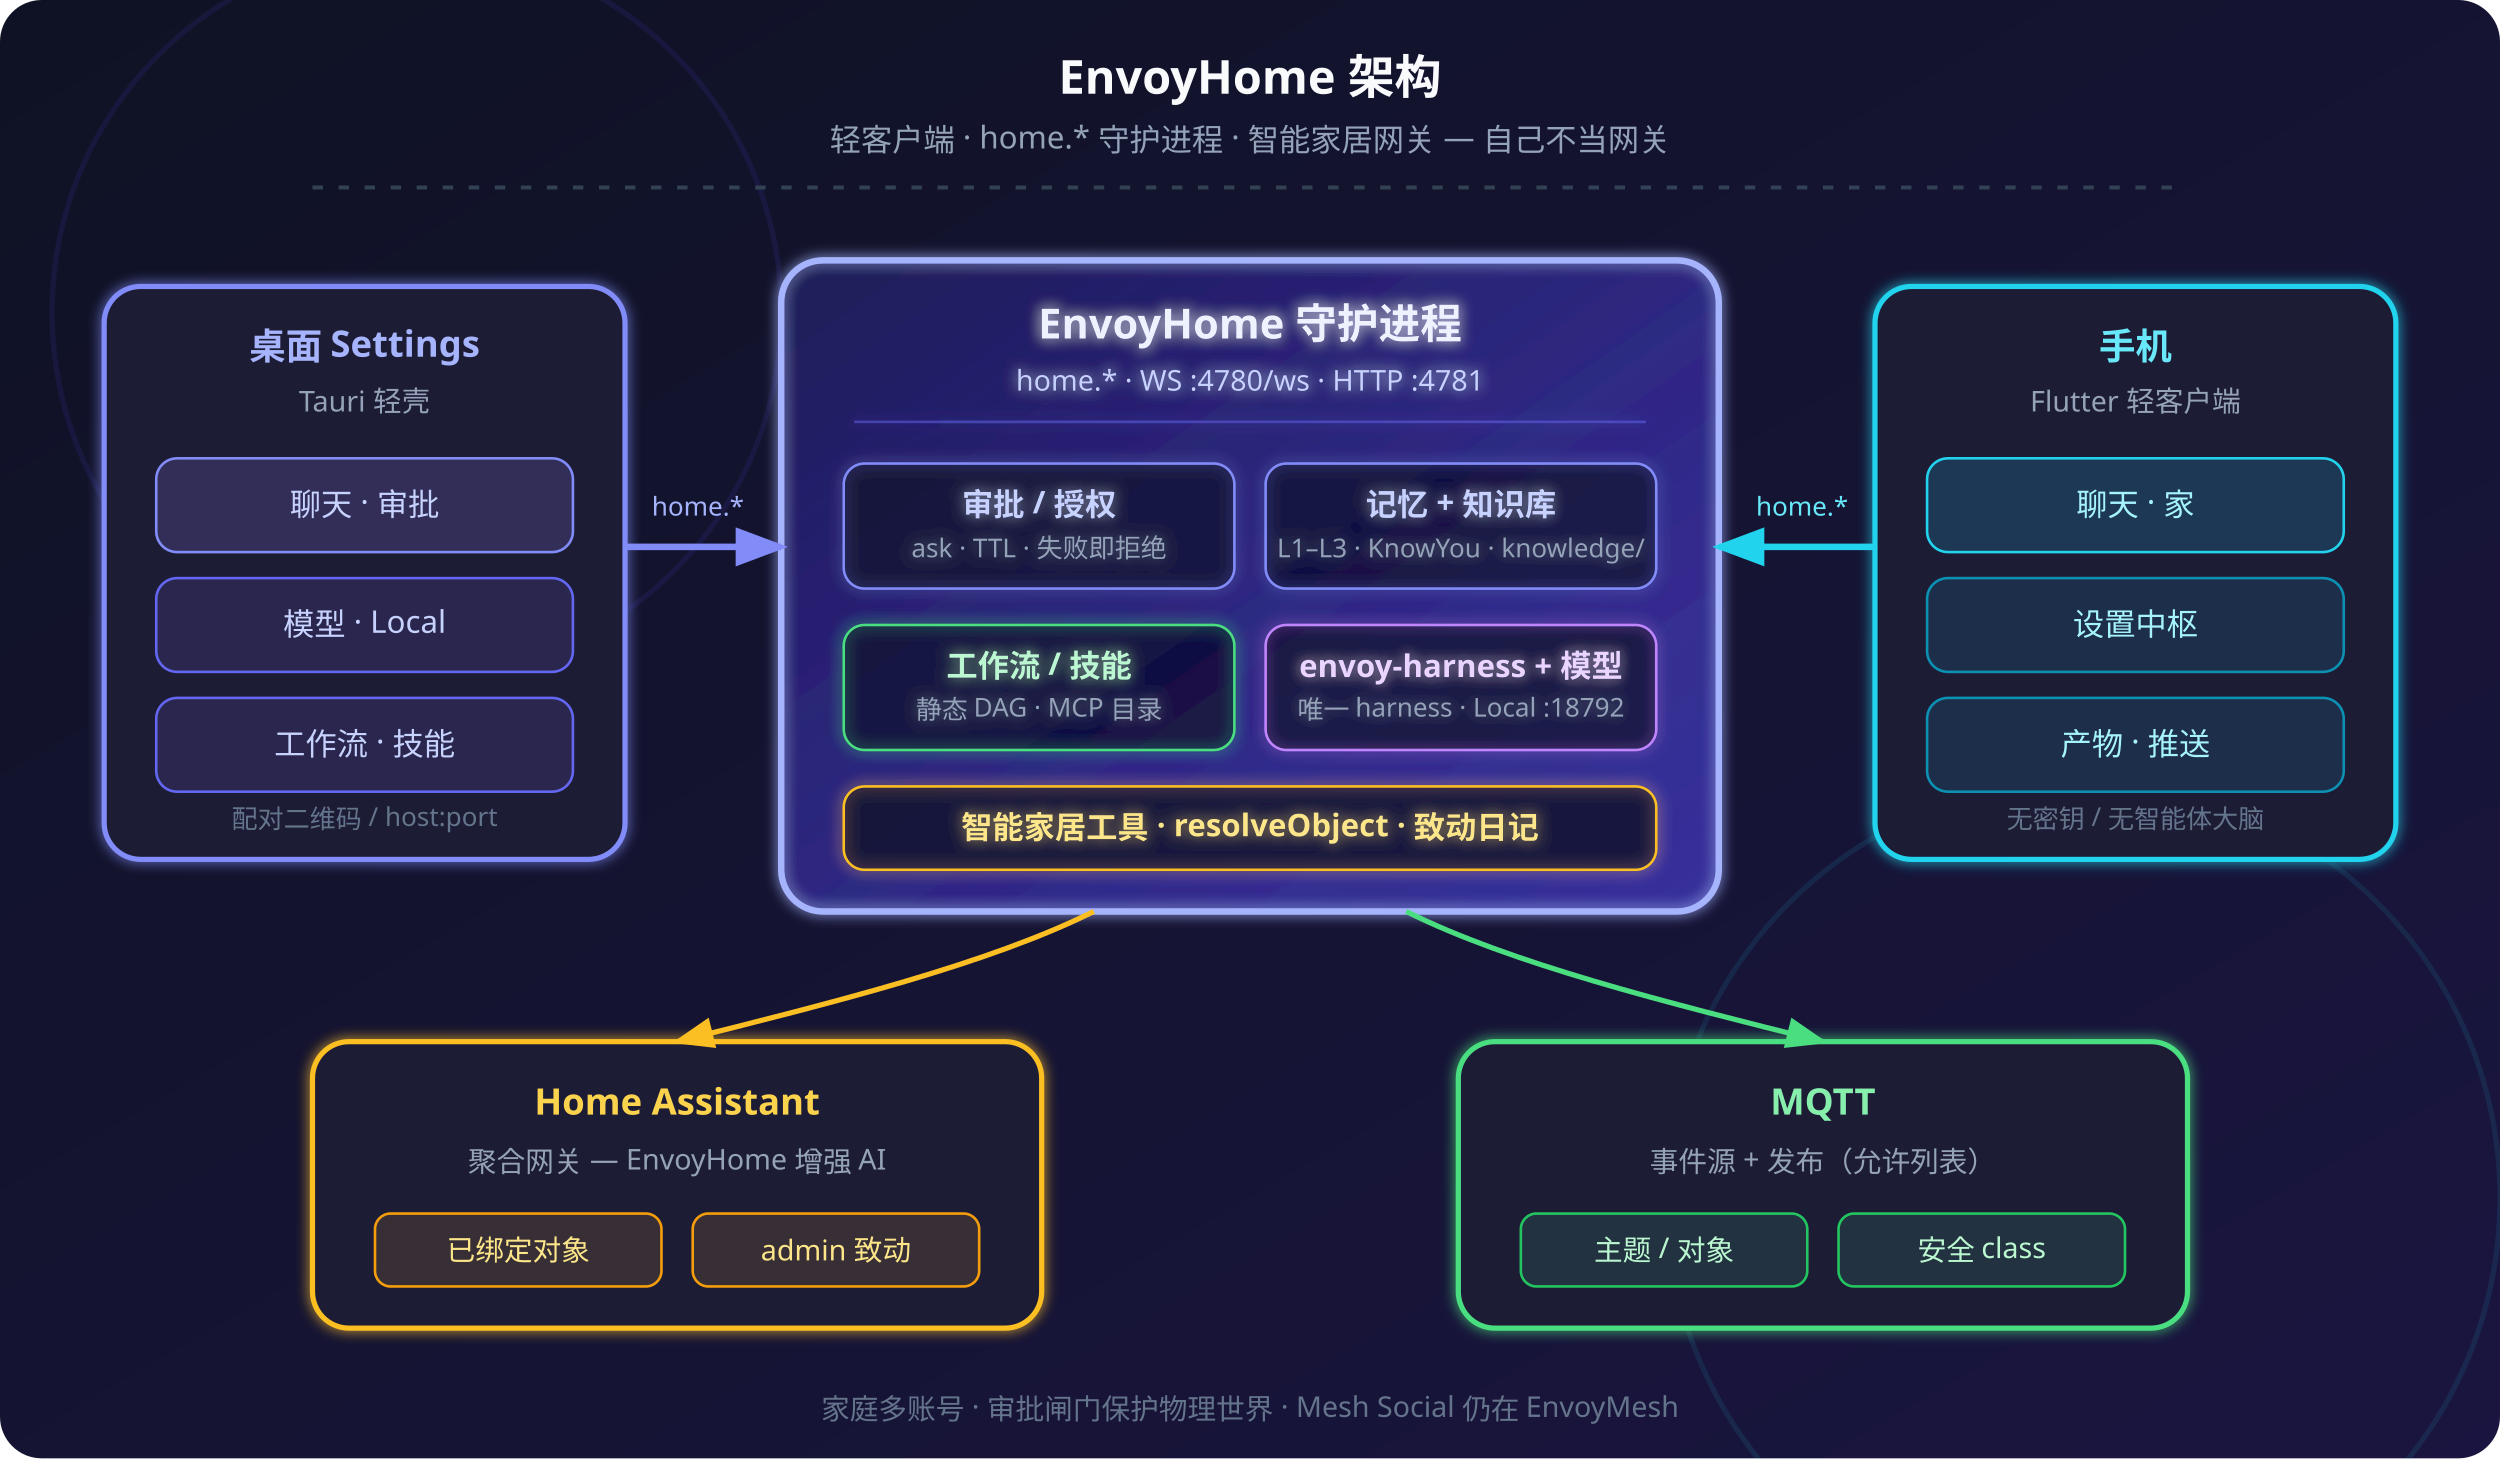
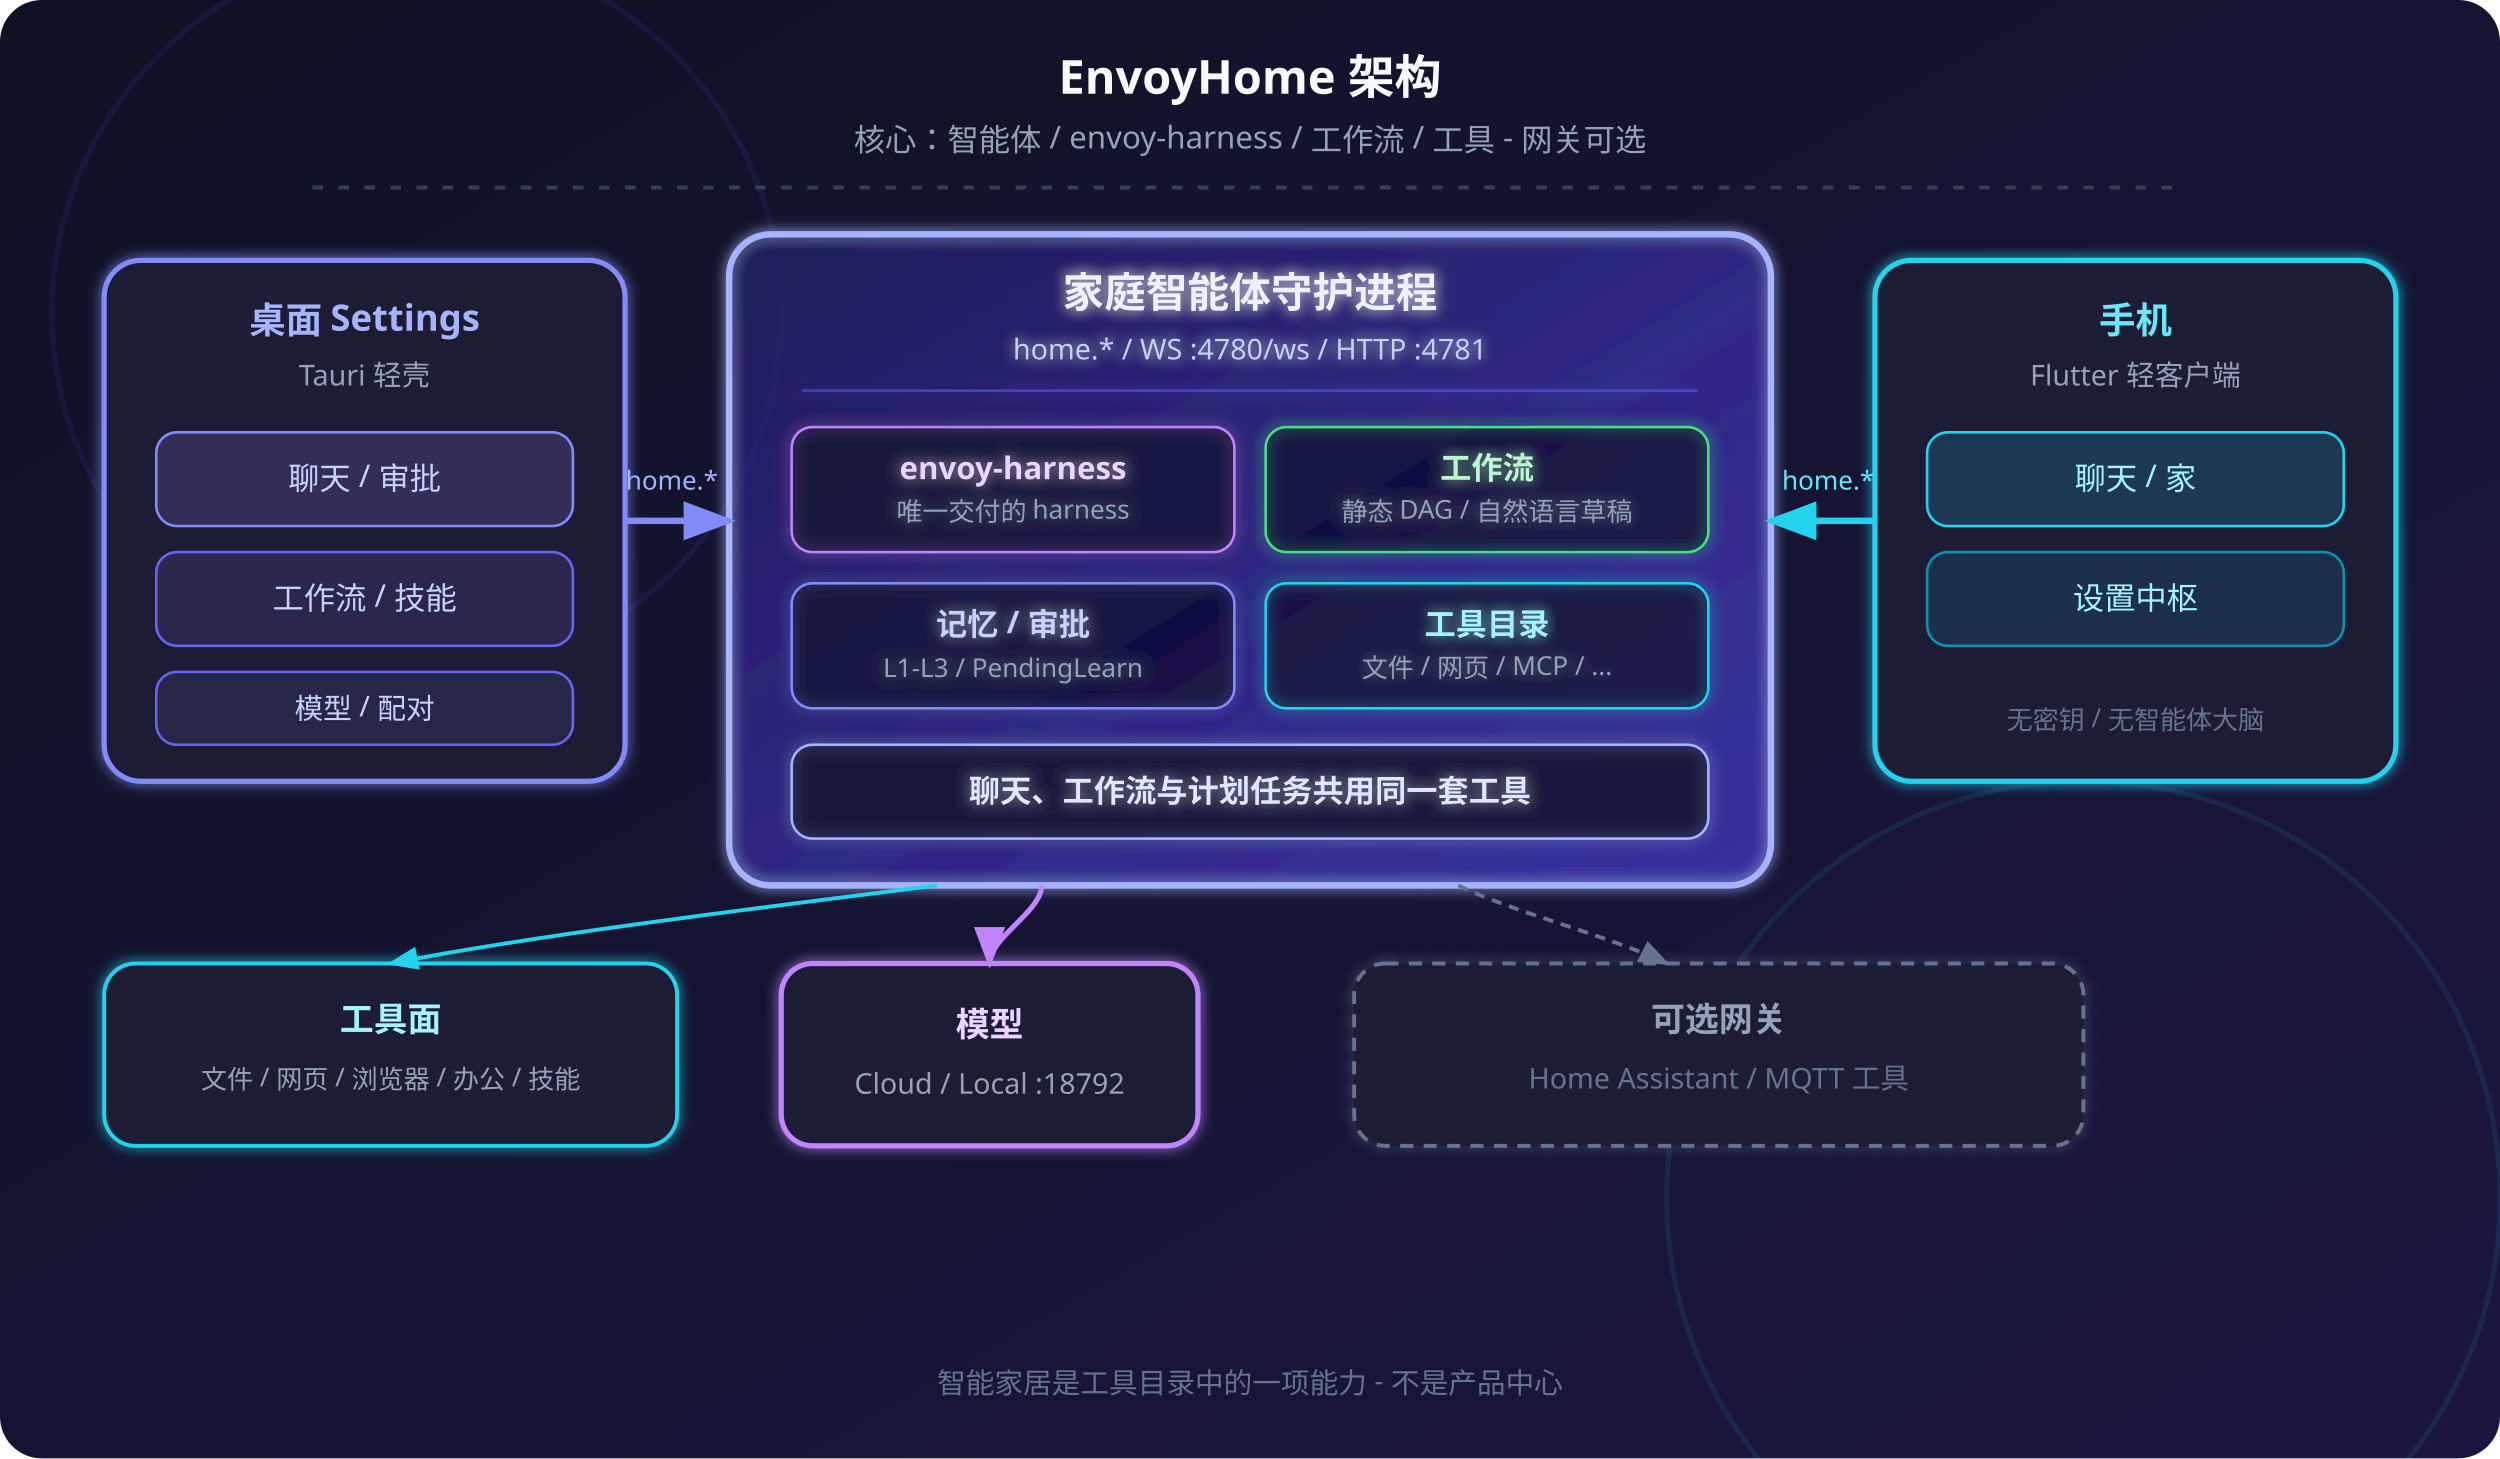
<svg xmlns="http://www.w3.org/2000/svg" viewBox="0 0 960 560" role="img" aria-label="EnvoyHome 架构">
  <defs>
    <linearGradient id="bg" x1="0%" y1="0%" x2="100%" y2="100%">
      <stop offset="0%" stop-color="#0f1224" />
      <stop offset="100%" stop-color="#1a1540" />
    </linearGradient>
    <linearGradient id="homeGrad" x1="0%" y1="0%" x2="100%" y2="100%">
      <stop offset="0%" stop-color="#211962" stop-opacity="0.55" />
      <stop offset="100%" stop-color="#4f46e5" stop-opacity="0.35" />
    </linearGradient>
    <filter id="soft" x="-20%" y="-20%" width="140%" height="140%">
      <feGaussianBlur stdDeviation="2.5" result="b" />
      <feMerge>
        <feMergeNode in="b" />
        <feMergeNode in="SourceGraphic" />
      </feMerge>
    </filter>
    <marker id="arrIndigo" markerWidth="8" markerHeight="6" refX="7" refY="3" orient="auto">
      <path d="M0,0 L8,3 L0,6 Z" fill="#818cf8" />
    </marker>
    <marker id="arrCyan" markerWidth="8" markerHeight="6" refX="7" refY="3" orient="auto">
      <path d="M0,0 L8,3 L0,6 Z" fill="#22d3ee" />
    </marker>
-     <marker id="arrAmber" markerWidth="8" markerHeight="6" refX="7" refY="3" orient="auto">
-       <path d="M0,0 L8,3 L0,6 Z" fill="#fbbf24" />
+     <marker id="arrPurple" markerWidth="8" markerHeight="6" refX="7" refY="3" orient="auto">
+       <path d="M0,0 L8,3 L0,6 Z" fill="#c084fc" />
    </marker>
-     <marker id="arrGreen" markerWidth="8" markerHeight="6" refX="7" refY="3" orient="auto">
-       <path d="M0,0 L8,3 L0,6 Z" fill="#4ade80" />
+     <marker id="arrMuted" markerWidth="8" markerHeight="6" refX="7" refY="3" orient="auto">
+       <path d="M0,0 L8,3 L0,6 Z" fill="#64748b" />
    </marker>
  </defs>
  <rect width="960" height="560" rx="16" fill="url(#bg)" />
  <circle cx="160" cy="120" r="140" fill="none" stroke="#4f46e5" stroke-opacity="0.12" stroke-width="2" />
  <circle cx="800" cy="460" r="160" fill="none" stroke="#22d3ee" stroke-opacity="0.1" stroke-width="2" />
  <text x="480" y="36" text-anchor="middle" font-family="system-ui,Segoe UI,sans-serif" font-size="18" font-weight="700" fill="#f8fafc">EnvoyHome 架构</text>
-   <text x="480" y="58" text-anchor="middle" font-family="system-ui,Segoe UI,sans-serif" font-size="12" fill="#94a3b8">轻客户端 · home.* 守护进程 · 智能家居网关 — 自己不当网关</text>
+   <text x="480" y="58" text-anchor="middle" font-family="system-ui,Segoe UI,sans-serif" font-size="12" fill="#94a3b8">核心：智能体 / envoy-harness / 工作流 / 工具 - 网关可选</text>
  <line x1="120" y1="72" x2="840" y2="72" stroke="#334155" stroke-width="1.5" stroke-dasharray="4 6" />
-   <g transform="translate(40,110)" filter="url(#soft)">
-     <rect width="200" height="220" rx="14" fill="#1e1b36" stroke="#818cf8" stroke-width="2" />
+   <g transform="translate(40,100)" filter="url(#soft)">
+     <rect width="200" height="200" rx="14" fill="#1e1b36" stroke="#818cf8" stroke-width="2" />
    <text x="100" y="28" text-anchor="middle" font-family="system-ui,Segoe UI,sans-serif" font-size="14" font-weight="700" fill="#a5b4fc">桌面 Settings</text>
    <text x="100" y="48" text-anchor="middle" font-family="system-ui,Segoe UI,sans-serif" font-size="11" fill="#94a3b8">Tauri 轻壳</text>
    <rect x="20" y="66" width="160" height="36" rx="8" fill="rgba(129,140,248,0.18)" stroke="#818cf8" stroke-width="1" />
-     <text x="100" y="88" text-anchor="middle" font-family="system-ui,Segoe UI,sans-serif" font-size="12" fill="#c7d2fe">聊天 · 审批</text>
+     <text x="100" y="88" text-anchor="middle" font-family="system-ui,Segoe UI,sans-serif" font-size="12" fill="#c7d2fe">聊天 / 审批</text>
    <rect x="20" y="112" width="160" height="36" rx="8" fill="rgba(129,140,248,0.12)" stroke="#6366f1" stroke-width="1" />
-     <text x="100" y="134" text-anchor="middle" font-family="system-ui,Segoe UI,sans-serif" font-size="12" fill="#c7d2fe">模型 · Local</text>
-     <rect x="20" y="158" width="160" height="36" rx="8" fill="rgba(129,140,248,0.12)" stroke="#6366f1" stroke-width="1" />
-     <text x="100" y="180" text-anchor="middle" font-family="system-ui,Segoe UI,sans-serif" font-size="12" fill="#c7d2fe">工作流 · 技能</text>
-     <text x="100" y="208" text-anchor="middle" font-family="system-ui,Segoe UI,sans-serif" font-size="10" fill="#64748b">配对二维码 / host:port</text>
+     <text x="100" y="134" text-anchor="middle" font-family="system-ui,Segoe UI,sans-serif" font-size="12" fill="#c7d2fe">工作流 / 技能</text>
+     <rect x="20" y="158" width="160" height="28" rx="8" fill="rgba(129,140,248,0.1)" stroke="#6366f1" stroke-width="1" />
+     <text x="100" y="176" text-anchor="middle" font-family="system-ui,Segoe UI,sans-serif" font-size="11" fill="#c7d2fe">模型 / 配对</text>
  </g>
-   <g transform="translate(720,110)" filter="url(#soft)">
-     <rect width="200" height="220" rx="14" fill="#1e1b36" stroke="#22d3ee" stroke-width="2" />
+   <g transform="translate(720,100)" filter="url(#soft)">
+     <rect width="200" height="200" rx="14" fill="#1e1b36" stroke="#22d3ee" stroke-width="2" />
    <text x="100" y="28" text-anchor="middle" font-family="system-ui,Segoe UI,sans-serif" font-size="14" font-weight="700" fill="#67e8f9">手机</text>
    <text x="100" y="48" text-anchor="middle" font-family="system-ui,Segoe UI,sans-serif" font-size="11" fill="#94a3b8">Flutter 轻客户端</text>
    <rect x="20" y="66" width="160" height="36" rx="8" fill="rgba(34,211,238,0.16)" stroke="#22d3ee" stroke-width="1" />
-     <text x="100" y="88" text-anchor="middle" font-family="system-ui,Segoe UI,sans-serif" font-size="12" fill="#a5f3fc">聊天 · 家</text>
+     <text x="100" y="88" text-anchor="middle" font-family="system-ui,Segoe UI,sans-serif" font-size="12" fill="#a5f3fc">聊天 / 家</text>
    <rect x="20" y="112" width="160" height="36" rx="8" fill="rgba(34,211,238,0.1)" stroke="#0891b2" stroke-width="1" />
    <text x="100" y="134" text-anchor="middle" font-family="system-ui,Segoe UI,sans-serif" font-size="12" fill="#a5f3fc">设置中枢</text>
-     <rect x="20" y="158" width="160" height="36" rx="8" fill="rgba(34,211,238,0.1)" stroke="#0891b2" stroke-width="1" />
-     <text x="100" y="180" text-anchor="middle" font-family="system-ui,Segoe UI,sans-serif" font-size="12" fill="#a5f3fc">产物 · 推送</text>
-     <text x="100" y="208" text-anchor="middle" font-family="system-ui,Segoe UI,sans-serif" font-size="10" fill="#64748b">无密钥 / 无智能体大脑</text>
+     <text x="100" y="180" text-anchor="middle" font-family="system-ui,Segoe UI,sans-serif" font-size="10" fill="#64748b">无密钥 / 无智能体大脑</text>
  </g>
-   <g transform="translate(300,100)" filter="url(#soft)">
-     <rect width="360" height="250" rx="16" fill="url(#homeGrad)" stroke="#a5b4fc" stroke-width="2.5" />
-     <text x="180" y="30" text-anchor="middle" font-family="system-ui,Segoe UI,sans-serif" font-size="16" font-weight="700" fill="#eef2ff">EnvoyHome 守护进程</text>
-     <text x="180" y="50" text-anchor="middle" font-family="system-ui,Segoe UI,sans-serif" font-size="11" fill="#c7d2fe">home.* · WS :4780/ws · HTTP :4781</text>
-     <line x1="28" y1="62" x2="332" y2="62" stroke="#6366f1" stroke-opacity="0.5" stroke-width="1" />
-     <rect x="24" y="78" width="150" height="48" rx="8" fill="rgba(15,18,36,0.55)" stroke="#818cf8" stroke-width="1" />
-     <text x="99" y="98" text-anchor="middle" font-family="system-ui,Segoe UI,sans-serif" font-size="12" font-weight="600" fill="#c7d2fe">审批 / 授权</text>
-     <text x="99" y="114" text-anchor="middle" font-family="system-ui,Segoe UI,sans-serif" font-size="10" fill="#94a3b8">ask · TTL · 失败即拒绝</text>
-     <rect x="186" y="78" width="150" height="48" rx="8" fill="rgba(15,18,36,0.55)" stroke="#818cf8" stroke-width="1" />
-     <text x="261" y="98" text-anchor="middle" font-family="system-ui,Segoe UI,sans-serif" font-size="12" font-weight="600" fill="#c7d2fe">记忆 + 知识库</text>
-     <text x="261" y="114" text-anchor="middle" font-family="system-ui,Segoe UI,sans-serif" font-size="10" fill="#94a3b8">L1–L3 · KnowYou · knowledge/</text>
-     <rect x="24" y="140" width="150" height="48" rx="8" fill="rgba(15,18,36,0.55)" stroke="#4ade80" stroke-width="1" />
-     <text x="99" y="160" text-anchor="middle" font-family="system-ui,Segoe UI,sans-serif" font-size="12" font-weight="600" fill="#bbf7d0">工作流 / 技能</text>
-     <text x="99" y="176" text-anchor="middle" font-family="system-ui,Segoe UI,sans-serif" font-size="10" fill="#94a3b8">静态 DAG · MCP 目录</text>
-     <rect x="186" y="140" width="150" height="48" rx="8" fill="rgba(15,18,36,0.55)" stroke="#c084fc" stroke-width="1" />
-     <text x="261" y="160" text-anchor="middle" font-family="system-ui,Segoe UI,sans-serif" font-size="12" font-weight="600" fill="#e9d5ff">envoy-harness + 模型</text>
-     <text x="261" y="176" text-anchor="middle" font-family="system-ui,Segoe UI,sans-serif" font-size="10" fill="#94a3b8">唯一 harness · Local :18792</text>
-     <rect x="24" y="202" width="312" height="32" rx="8" fill="rgba(15,18,36,0.65)" stroke="#fbbf24" stroke-width="1" />
-     <text x="180" y="222" text-anchor="middle" font-family="system-ui,Segoe UI,sans-serif" font-size="12" font-weight="600" fill="#fde68a">智能家居工具 · resolveObject · 致动日记</text>
+   <g transform="translate(280,90)" filter="url(#soft)">
+     <rect width="400" height="250" rx="16" fill="url(#homeGrad)" stroke="#a5b4fc" stroke-width="2.5" />
+     <text x="200" y="28" text-anchor="middle" font-family="system-ui,Segoe UI,sans-serif" font-size="16" font-weight="700" fill="#eef2ff">家庭智能体守护进程</text>
+     <text x="200" y="48" text-anchor="middle" font-family="system-ui,Segoe UI,sans-serif" font-size="11" fill="#c7d2fe">home.* / WS :4780/ws / HTTP :4781</text>
+     <line x1="28" y1="60" x2="372" y2="60" stroke="#6366f1" stroke-opacity="0.5" stroke-width="1" />
+     <rect x="24" y="74" width="170" height="48" rx="8" fill="rgba(15,18,36,0.55)" stroke="#c084fc" stroke-width="1" />
+     <text x="109" y="94" text-anchor="middle" font-family="system-ui,Segoe UI,sans-serif" font-size="12" font-weight="600" fill="#e9d5ff">envoy-harness</text>
+     <text x="109" y="110" text-anchor="middle" font-family="system-ui,Segoe UI,sans-serif" font-size="10" fill="#94a3b8">唯一交付的 harness</text>
+     <rect x="206" y="74" width="170" height="48" rx="8" fill="rgba(15,18,36,0.55)" stroke="#4ade80" stroke-width="1" />
+     <text x="291" y="94" text-anchor="middle" font-family="system-ui,Segoe UI,sans-serif" font-size="12" font-weight="600" fill="#bbf7d0">工作流</text>
+     <text x="291" y="110" text-anchor="middle" font-family="system-ui,Segoe UI,sans-serif" font-size="10" fill="#94a3b8">静态 DAG / 自然语言草稿</text>
+     <rect x="24" y="134" width="170" height="48" rx="8" fill="rgba(15,18,36,0.55)" stroke="#818cf8" stroke-width="1" />
+     <text x="109" y="154" text-anchor="middle" font-family="system-ui,Segoe UI,sans-serif" font-size="12" font-weight="600" fill="#c7d2fe">记忆 / 审批</text>
+     <text x="109" y="170" text-anchor="middle" font-family="system-ui,Segoe UI,sans-serif" font-size="10" fill="#94a3b8">L1-L3 / PendingLearn</text>
+     <rect x="206" y="134" width="170" height="48" rx="8" fill="rgba(15,18,36,0.55)" stroke="#22d3ee" stroke-width="1" />
+     <text x="291" y="154" text-anchor="middle" font-family="system-ui,Segoe UI,sans-serif" font-size="12" font-weight="600" fill="#a5f3fc">工具目录</text>
+     <text x="291" y="170" text-anchor="middle" font-family="system-ui,Segoe UI,sans-serif" font-size="10" fill="#94a3b8">文件 / 网页 / MCP / ...</text>
+     <rect x="24" y="196" width="352" height="36" rx="8" fill="rgba(15,18,36,0.65)" stroke="#a5b4fc" stroke-width="1" />
+     <text x="200" y="218" text-anchor="middle" font-family="system-ui,Segoe UI,sans-serif" font-size="12" font-weight="600" fill="#e0e7ff">聊天、工作流与计划任务共用同一套工具</text>
  </g>
-   <path d="M240,210 C270,210 275,210 300,210" fill="none" stroke="#818cf8" stroke-width="2.5" marker-end="url(#arrIndigo)" />
-   <text x="268" y="198" text-anchor="middle" font-family="system-ui,sans-serif" font-size="10" fill="#a5b4fc">home.*</text>
-   <path d="M720,210 C690,210 685,210 660,210" fill="none" stroke="#22d3ee" stroke-width="2.5" marker-end="url(#arrCyan)" />
-   <text x="692" y="198" text-anchor="middle" font-family="system-ui,sans-serif" font-size="10" fill="#67e8f9">home.*</text>
-   <g transform="translate(120,400)" filter="url(#soft)">
-     <rect width="280" height="110" rx="14" fill="#1e1b36" stroke="#fbbf24" stroke-width="2" />
-     <text x="140" y="28" text-anchor="middle" font-family="system-ui,Segoe UI,sans-serif" font-size="14" font-weight="700" fill="#fcd34d">Home Assistant</text>
-     <text x="140" y="50" text-anchor="middle" font-family="system-ui,Segoe UI,sans-serif" font-size="11" fill="#94a3b8">聚合网关 — EnvoyHome 增强 AI</text>
-     <rect x="24" y="66" width="110" height="28" rx="6" fill="rgba(251,191,36,0.12)" stroke="#f59e0b" stroke-width="1" />
-     <text x="79" y="84" text-anchor="middle" font-family="system-ui,Segoe UI,sans-serif" font-size="11" fill="#fde68a">已绑定对象</text>
-     <rect x="146" y="66" width="110" height="28" rx="6" fill="rgba(251,191,36,0.12)" stroke="#f59e0b" stroke-width="1" />
-     <text x="201" y="84" text-anchor="middle" font-family="system-ui,Segoe UI,sans-serif" font-size="11" fill="#fde68a">admin 致动</text>
+   <path d="M240,200 C265,200 270,200 280,200" fill="none" stroke="#818cf8" stroke-width="2.5" marker-end="url(#arrIndigo)" />
+   <text x="258" y="188" text-anchor="middle" font-family="system-ui,sans-serif" font-size="10" fill="#a5b4fc">home.*</text>
+   <path d="M720,200 C695,200 690,200 680,200" fill="none" stroke="#22d3ee" stroke-width="2.5" marker-end="url(#arrCyan)" />
+   <text x="702" y="188" text-anchor="middle" font-family="system-ui,sans-serif" font-size="10" fill="#67e8f9">home.*</text>
+   <g transform="translate(300,370)" filter="url(#soft)">
+     <rect width="160" height="70" rx="12" fill="#1e1b36" stroke="#c084fc" stroke-width="2" />
+     <text x="80" y="28" text-anchor="middle" font-family="system-ui,Segoe UI,sans-serif" font-size="13" font-weight="700" fill="#e9d5ff">模型</text>
+     <text x="80" y="50" text-anchor="middle" font-family="system-ui,Segoe UI,sans-serif" font-size="11" fill="#94a3b8">Cloud / Local :18792</text>
  </g>
-   <g transform="translate(560,400)" filter="url(#soft)">
-     <rect width="280" height="110" rx="14" fill="#1e1b36" stroke="#4ade80" stroke-width="2" />
-     <text x="140" y="28" text-anchor="middle" font-family="system-ui,sans-serif" font-size="14" font-weight="700" fill="#86efac">MQTT</text>
-     <text x="140" y="50" text-anchor="middle" font-family="system-ui,Segoe UI,sans-serif" font-size="11" fill="#94a3b8">事件源 + 发布（允许列表）</text>
-     <rect x="24" y="66" width="110" height="28" rx="6" fill="rgba(74,222,128,0.12)" stroke="#22c55e" stroke-width="1" />
-     <text x="79" y="84" text-anchor="middle" font-family="system-ui,Segoe UI,sans-serif" font-size="11" fill="#bbf7d0">主题 / 对象</text>
-     <rect x="146" y="66" width="110" height="28" rx="6" fill="rgba(74,222,128,0.12)" stroke="#22c55e" stroke-width="1" />
-     <text x="201" y="84" text-anchor="middle" font-family="system-ui,Segoe UI,sans-serif" font-size="11" fill="#bbf7d0">安全 class</text>
+   <path d="M400,340 C400,350 380,360 380,370" fill="none" stroke="#c084fc" stroke-width="2" marker-end="url(#arrPurple)" />
+   <g transform="translate(520,370)" filter="url(#soft)">
+     <rect width="280" height="70" rx="12" fill="#1e1b36" stroke="#64748b" stroke-width="1.5" stroke-dasharray="5 4" />
+     <text x="140" y="26" text-anchor="middle" font-family="system-ui,Segoe UI,sans-serif" font-size="13" font-weight="700" fill="#94a3b8">可选网关</text>
+     <text x="140" y="48" text-anchor="middle" font-family="system-ui,Segoe UI,sans-serif" font-size="11" fill="#64748b">Home Assistant / MQTT 工具</text>
  </g>
-   <path d="M420,350 C380,370 320,385 260,400" fill="none" stroke="#fbbf24" stroke-width="2" marker-end="url(#arrAmber)" />
-   <path d="M540,350 C580,370 640,385 700,400" fill="none" stroke="#4ade80" stroke-width="2" marker-end="url(#arrGreen)" />
-   <text x="480" y="545" text-anchor="middle" font-family="system-ui,Segoe UI,sans-serif" font-size="11" fill="#64748b">家庭多账号 · 审批闸门保护物理世界 · Mesh Social 仍在 EnvoyMesh</text>
+   <path d="M560,340 C580,350 620,360 640,370" fill="none" stroke="#64748b" stroke-width="1.5" stroke-dasharray="4 3" marker-end="url(#arrMuted)" />
+   <g transform="translate(40,370)" filter="url(#soft)">
+     <rect width="220" height="70" rx="12" fill="#1e1b36" stroke="#22d3ee" stroke-width="1.5" />
+     <text x="110" y="26" text-anchor="middle" font-family="system-ui,Segoe UI,sans-serif" font-size="13" font-weight="700" fill="#a5f3fc">工具面</text>
+     <text x="110" y="48" text-anchor="middle" font-family="system-ui,Segoe UI,sans-serif" font-size="10" fill="#94a3b8">文件 / 网页 / 浏览器 / 办公 / 技能</text>
+   </g>
+   <path d="M360,340 C280,350 200,360 150,370" fill="none" stroke="#22d3ee" stroke-width="1.5" marker-end="url(#arrCyan)" />
+   <text x="480" y="535" text-anchor="middle" font-family="system-ui,Segoe UI,sans-serif" font-size="11" fill="#64748b">智能家居是工具目录中的一项能力 - 不是产品中心</text>
</svg>
